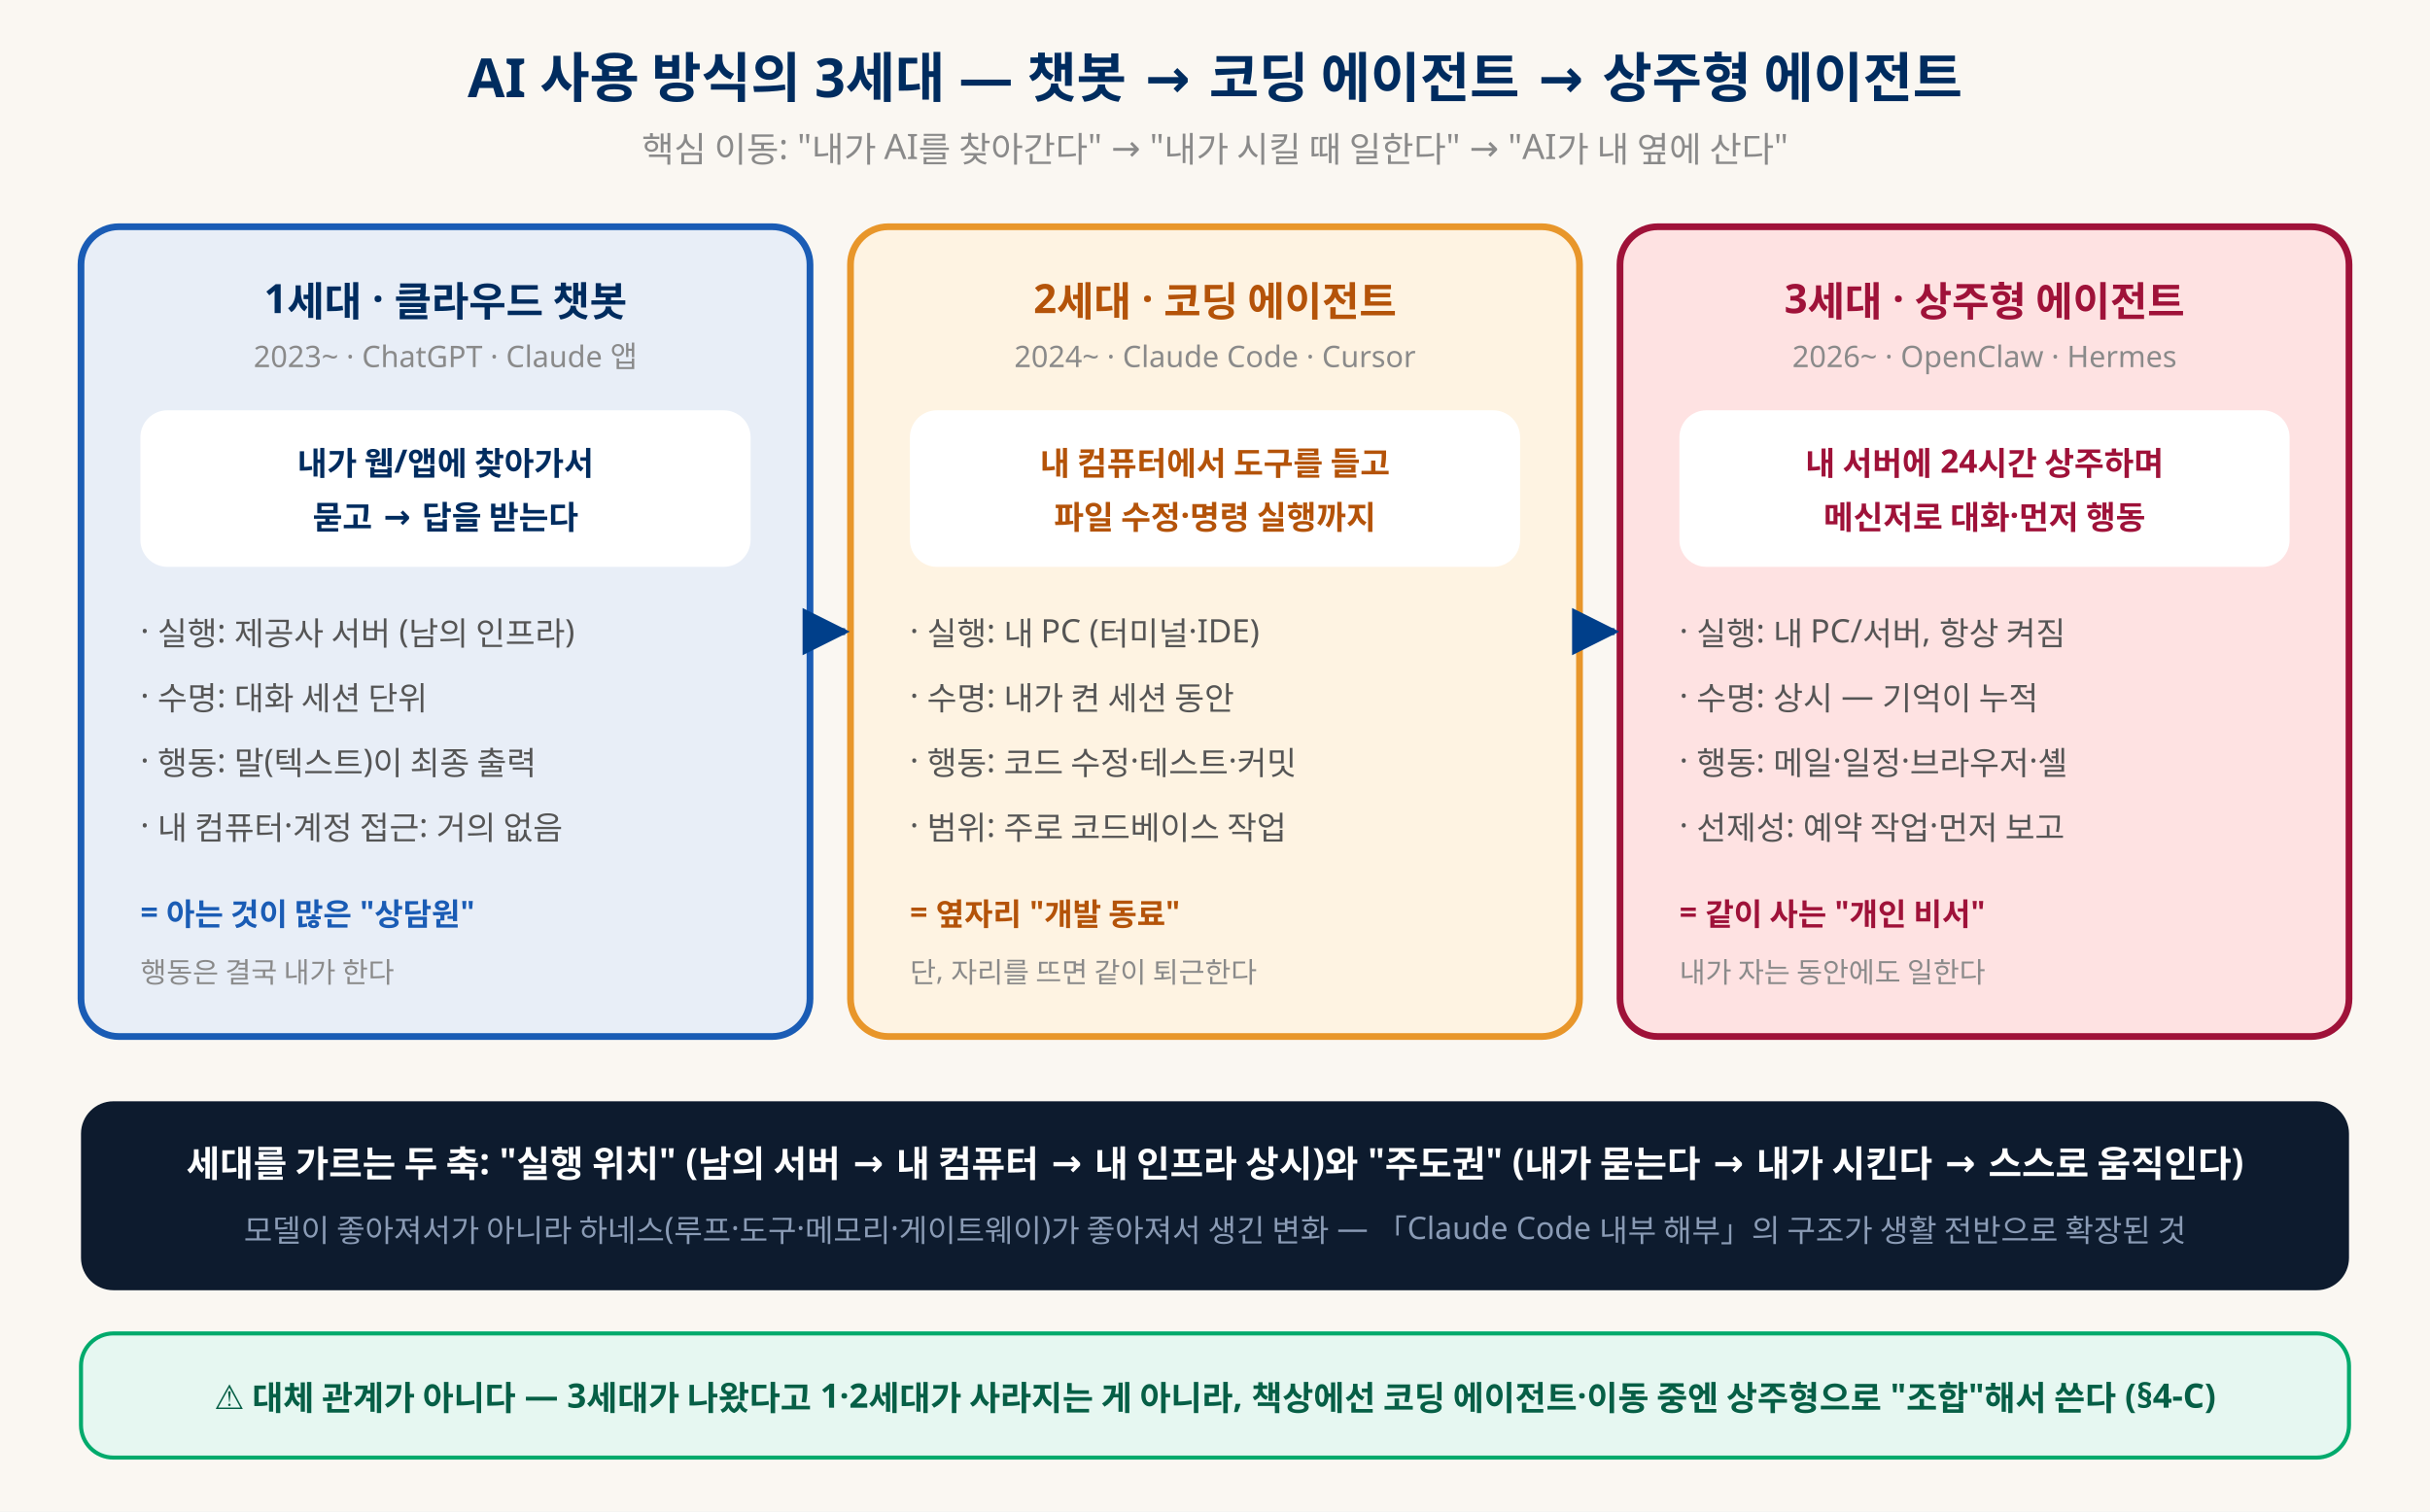
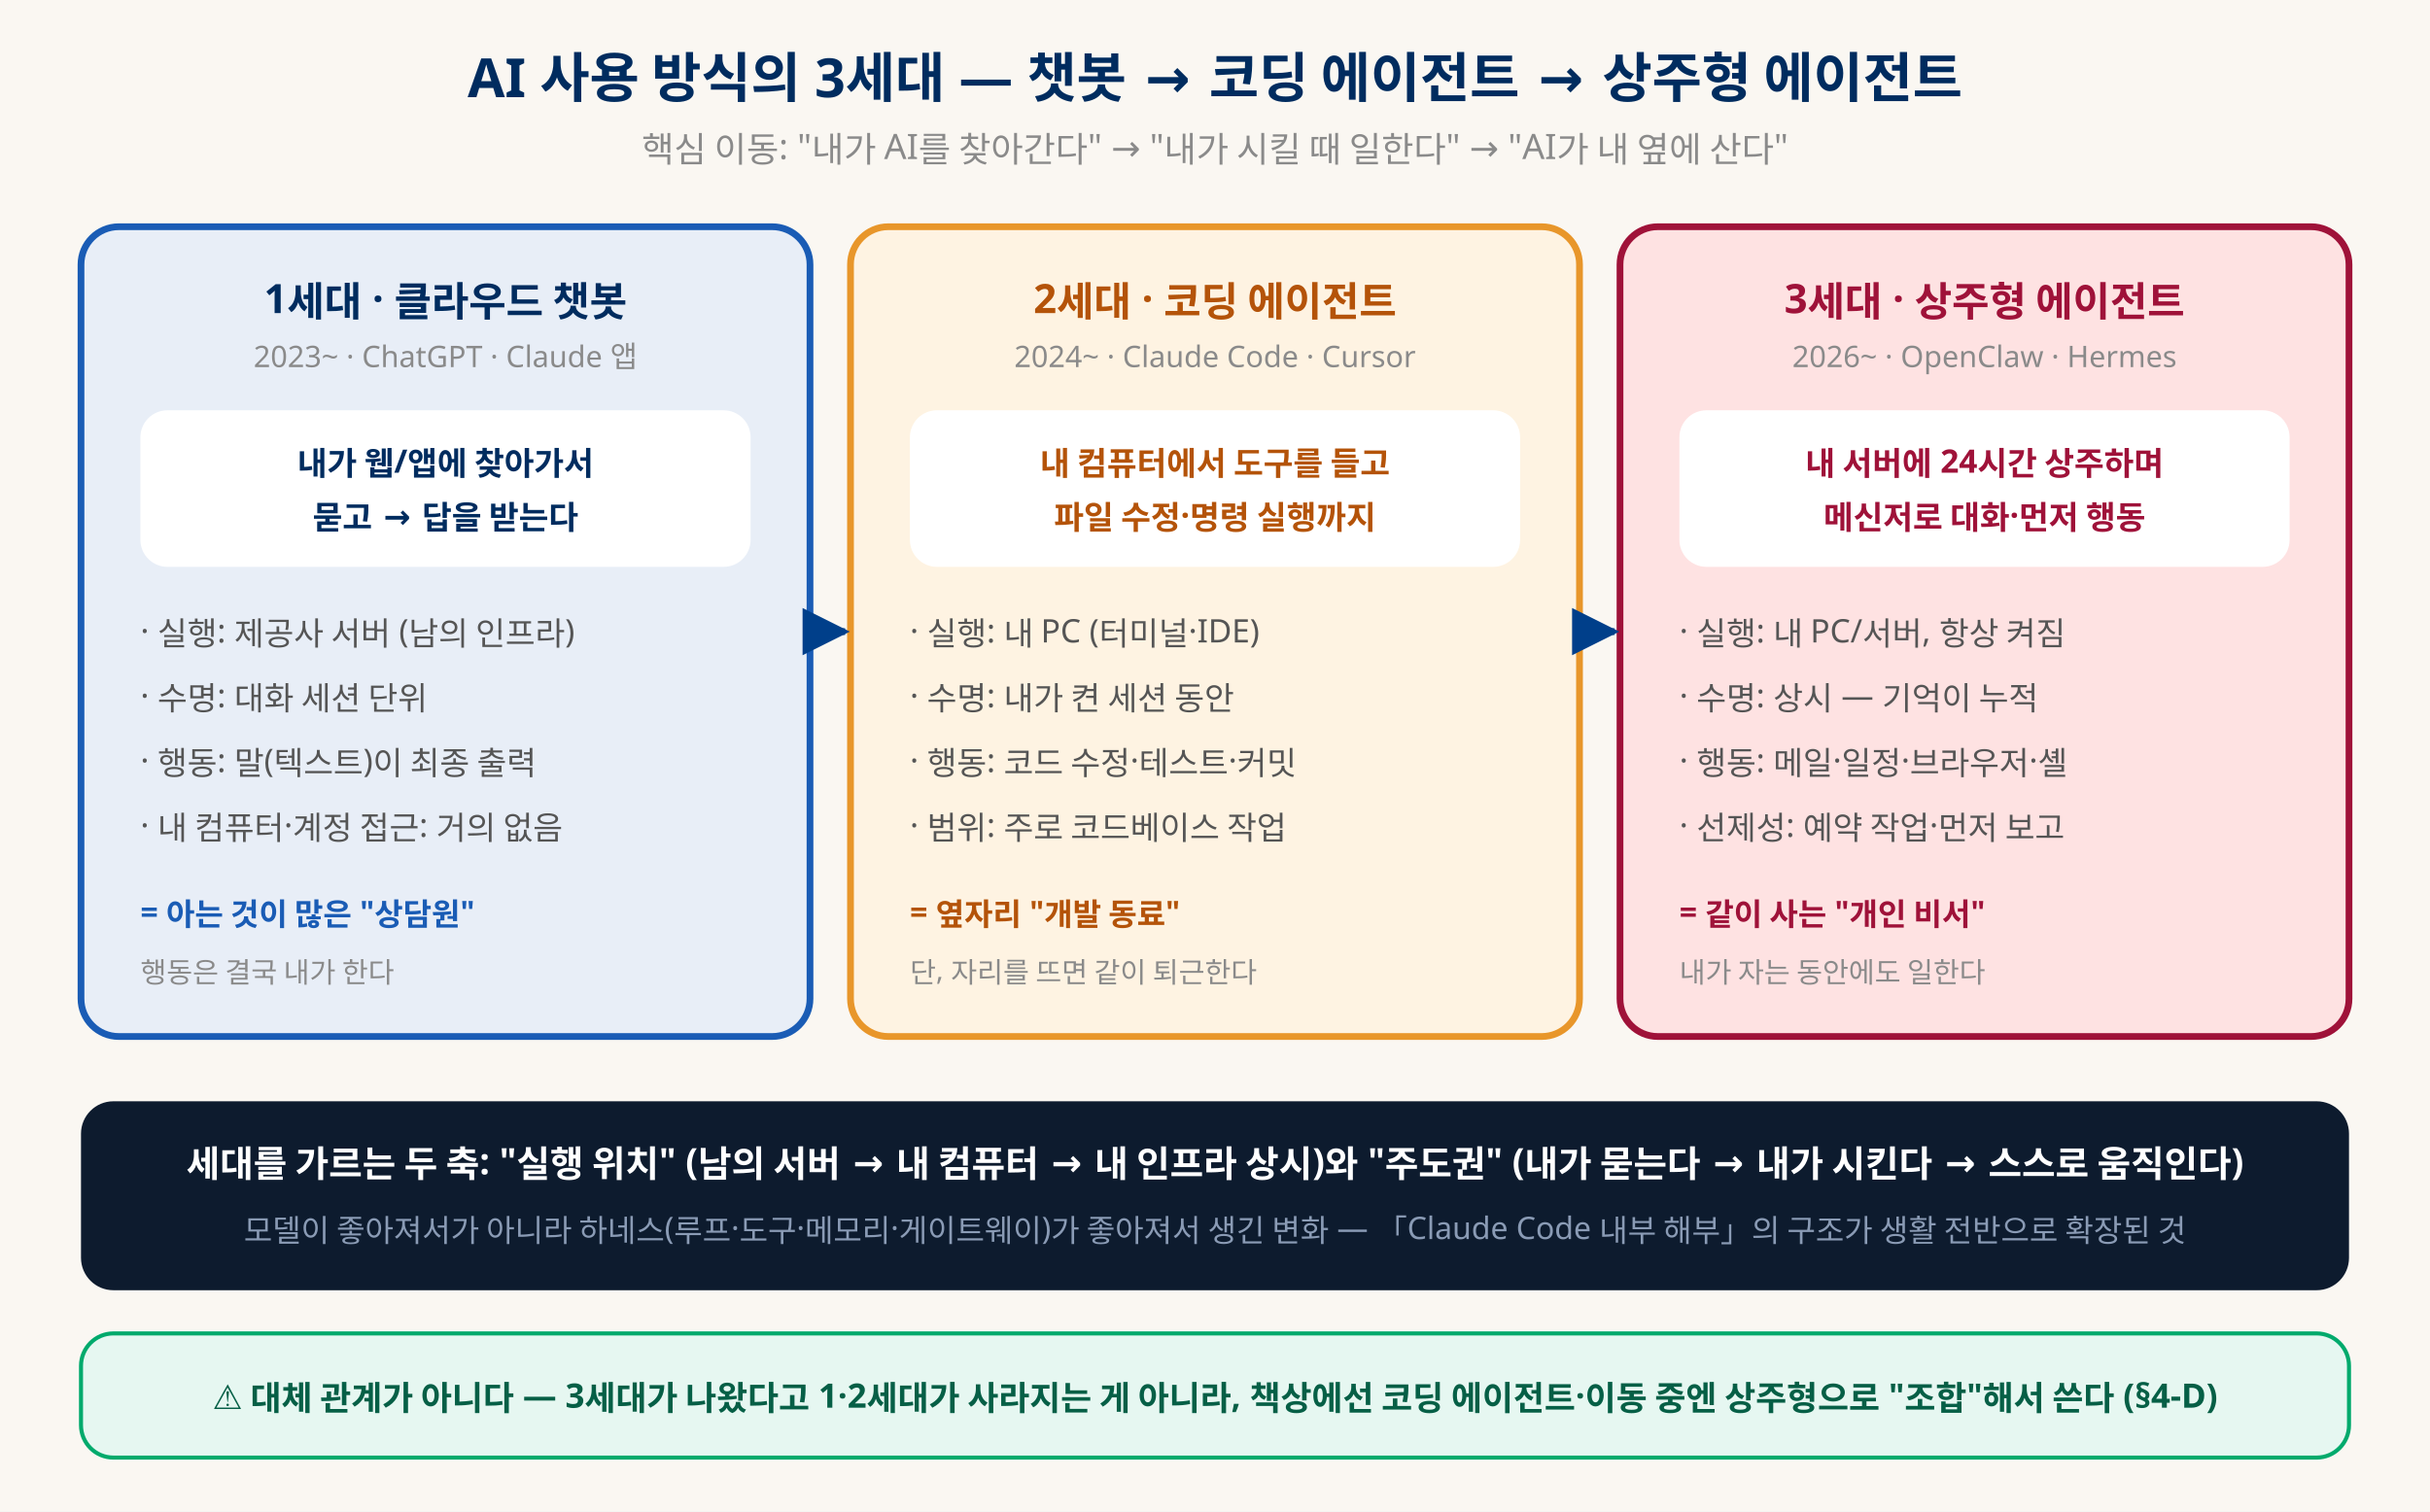
<svg xmlns="http://www.w3.org/2000/svg" viewBox="0 0 900 560" font-family="Pretendard, 'Apple SD Gothic Neo', sans-serif">
  <defs>
    <marker id="rea" viewBox="0 0 10 10" refX="9" refY="5" markerWidth="7" markerHeight="7" orient="auto-start-reverse">
      <path d="M0,0 L10,5 L0,10 z" fill="#003F8A" />
    </marker>
  </defs>
  <rect width="900" height="560" fill="#FAF7F2" />
  <text x="450" y="36" font-size="20" font-weight="800" fill="#002C5F" text-anchor="middle">AI 사용 방식의 3세대 — 챗봇 → 코딩 에이전트 → 상주형 에이전트</text>
  <text x="450" y="60" font-size="13" fill="#8A8A8A" text-anchor="middle">핵심 이동: "내가 AI를 찾아간다" → "내가 시킬 때 일한다" → "AI가 내 옆에 산다"</text>
  <rect x="30" y="84" width="270" height="300" rx="14" fill="#E8EEF7" stroke="#1A5CB5" stroke-width="2.5" />
  <text x="165" y="116" font-size="15" font-weight="800" fill="#002C5F" text-anchor="middle">1세대 · 클라우드 챗봇</text>
  <text x="165" y="136" font-size="11" fill="#8A8A8A" text-anchor="middle">2023~ · ChatGPT · Claude 앱</text>
  <rect x="52" y="152" width="226" height="58" rx="10" fill="#FFFFFF" />
  <text x="165" y="176" font-size="12" font-weight="700" fill="#002C5F" text-anchor="middle">내가 웹/앱에 찾아가서</text>
  <text x="165" y="196" font-size="12" font-weight="700" fill="#002C5F" text-anchor="middle">묻고 → 답을 받는다</text>
  <text x="52" y="238" font-size="12" fill="#555555">· 실행: 제공사 서버 (남의 인프라)</text>
  <text x="52" y="262" font-size="12" fill="#555555">· 수명: 대화 세션 단위</text>
  <text x="52" y="286" font-size="12" fill="#555555">· 행동: 말(텍스트)이 최종 출력</text>
  <text x="52" y="310" font-size="12" fill="#555555">· 내 컴퓨터·계정 접근: 거의 없음</text>
  <text x="52" y="342" font-size="11.5" font-weight="700" fill="#1A5CB5">= 아는 것이 많은 "상담원"</text>
  <text x="52" y="364" font-size="10.5" fill="#8A8A8A">행동은 결국 내가 한다</text>
  <rect x="315" y="84" width="270" height="300" rx="14" fill="#FEF3E2" stroke="#E8962A" stroke-width="2.5" />
  <text x="450" y="116" font-size="15" font-weight="800" fill="#B45309" text-anchor="middle">2세대 · 코딩 에이전트</text>
  <text x="450" y="136" font-size="11" fill="#8A8A8A" text-anchor="middle">2024~ · Claude Code · Cursor</text>
  <rect x="337" y="152" width="226" height="58" rx="10" fill="#FFFFFF" />
  <text x="450" y="176" font-size="12" font-weight="700" fill="#B45309" text-anchor="middle">내 컴퓨터에서 도구를 들고</text>
  <text x="450" y="196" font-size="12" font-weight="700" fill="#B45309" text-anchor="middle">파일 수정·명령 실행까지</text>
  <text x="337" y="238" font-size="12" fill="#555555">· 실행: 내 PC (터미널·IDE)</text>
  <text x="337" y="262" font-size="12" fill="#555555">· 수명: 내가 켠 세션 동안</text>
  <text x="337" y="286" font-size="12" fill="#555555">· 행동: 코드 수정·테스트·커밋</text>
  <text x="337" y="310" font-size="12" fill="#555555">· 범위: 주로 코드베이스 작업</text>
  <text x="337" y="342" font-size="11.5" font-weight="700" fill="#B45309">= 옆자리 "개발 동료"</text>
  <text x="337" y="364" font-size="10.5" fill="#8A8A8A">단, 자리를 뜨면 같이 퇴근한다</text>
  <rect x="600" y="84" width="270" height="300" rx="14" fill="#FEE2E2" stroke="#9F1239" stroke-width="2.5" />
  <text x="735" y="116" font-size="15" font-weight="800" fill="#9F1239" text-anchor="middle">3세대 · 상주형 에이전트</text>
  <text x="735" y="136" font-size="11" fill="#8A8A8A" text-anchor="middle">2026~ · OpenClaw · Hermes</text>
  <rect x="622" y="152" width="226" height="58" rx="10" fill="#FFFFFF" />
  <text x="735" y="176" font-size="12" font-weight="700" fill="#9F1239" text-anchor="middle">내 서버에 24시간 상주하며</text>
  <text x="735" y="196" font-size="12" font-weight="700" fill="#9F1239" text-anchor="middle">메신저로 대화·먼저 행동</text>
  <text x="622" y="238" font-size="12" fill="#555555">· 실행: 내 PC/서버, 항상 켜짐</text>
  <text x="622" y="262" font-size="12" fill="#555555">· 수명: 상시 — 기억이 누적</text>
  <text x="622" y="286" font-size="12" fill="#555555">· 행동: 메일·일정·브라우저·셸</text>
  <text x="622" y="310" font-size="12" fill="#555555">· 선제성: 예약 작업·먼저 보고</text>
  <text x="622" y="342" font-size="11.5" font-weight="700" fill="#9F1239">= 같이 사는 "개인 비서"</text>
  <text x="622" y="364" font-size="10.5" fill="#8A8A8A">내가 자는 동안에도 일한다</text>
  <line x1="300" y1="234" x2="313" y2="234" stroke="#003F8A" stroke-width="2.5" marker-end="url(#rea)" />
  <line x1="585" y1="234" x2="598" y2="234" stroke="#003F8A" stroke-width="2.5" marker-end="url(#rea)" />
  <rect x="30" y="408" width="840" height="70" rx="12" fill="#0D1B2E" />
  <text x="450" y="436" font-size="13.5" font-weight="800" fill="#FFF" text-anchor="middle">세대를 가르는 두 축: "실행 위치" (남의 서버 → 내 컴퓨터 → 내 인프라 상시)와 "주도권" (내가 묻는다 → 내가 시킨다 → 스스로 움직인다)</text>
  <text x="450" y="460" font-size="11.5" fill="#8A9BB5" text-anchor="middle">모델이 좋아져서가 아니라 하네스(루프·도구·메모리·게이트웨이)가 좋아져서 생긴 변화 — 「Claude Code 내부 해부」의 구조가 생활 전반으로 확장된 것</text>
  <rect x="30" y="494" width="840" height="46" rx="12" fill="#E6F7F1" stroke="#00AA6C" stroke-width="1.5" />
-   <text x="450" y="522" font-size="12.5" font-weight="700" fill="#065F46" text-anchor="middle">⚠️ 대체 관계가 아니다 — 3세대가 나왔다고 1·2세대가 사라지는 게 아니라, 책상에선 코딩 에이전트·이동 중엔 상주형으로 "조합"해서 쓴다 (§4-C)</text>
+   <text x="450" y="522" font-size="12.5" font-weight="700" fill="#065F46" text-anchor="middle">⚠️ 대체 관계가 아니다 — 3세대가 나왔다고 1·2세대가 사라지는 게 아니라, 책상에선 코딩 에이전트·이동 중엔 상주형으로 "조합"해서 쓴다 (§4-D)</text>
</svg>
